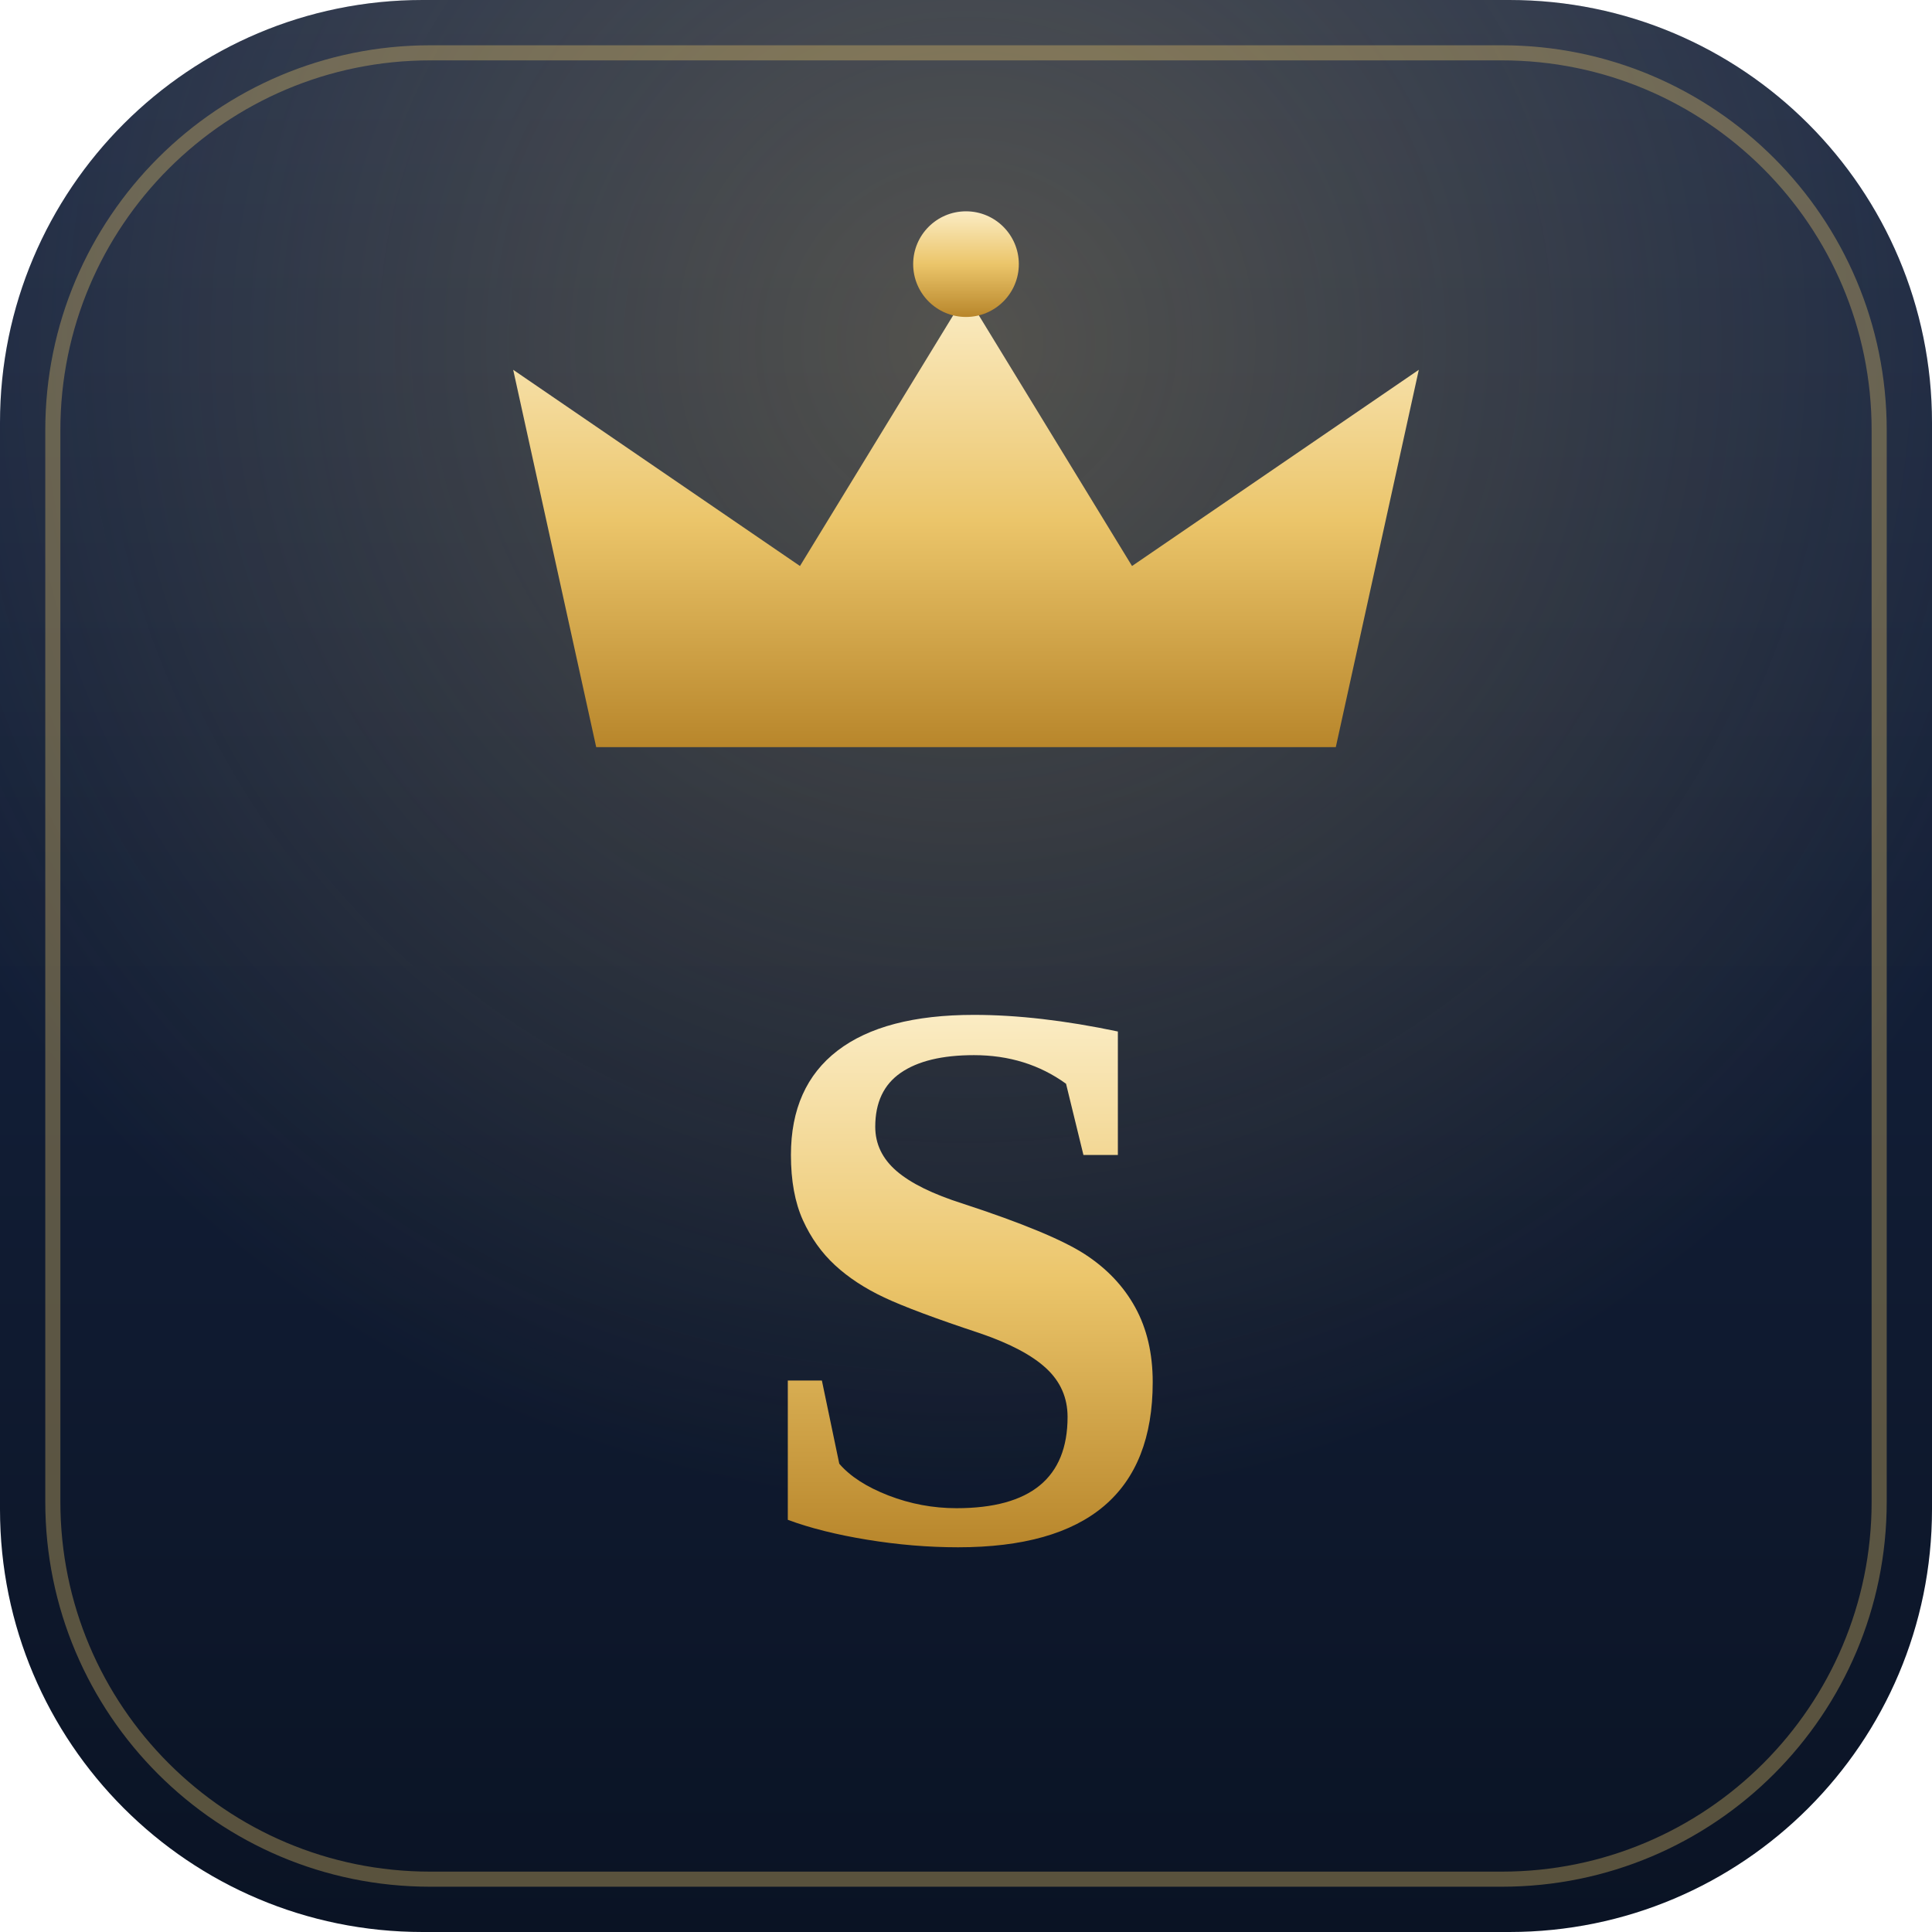
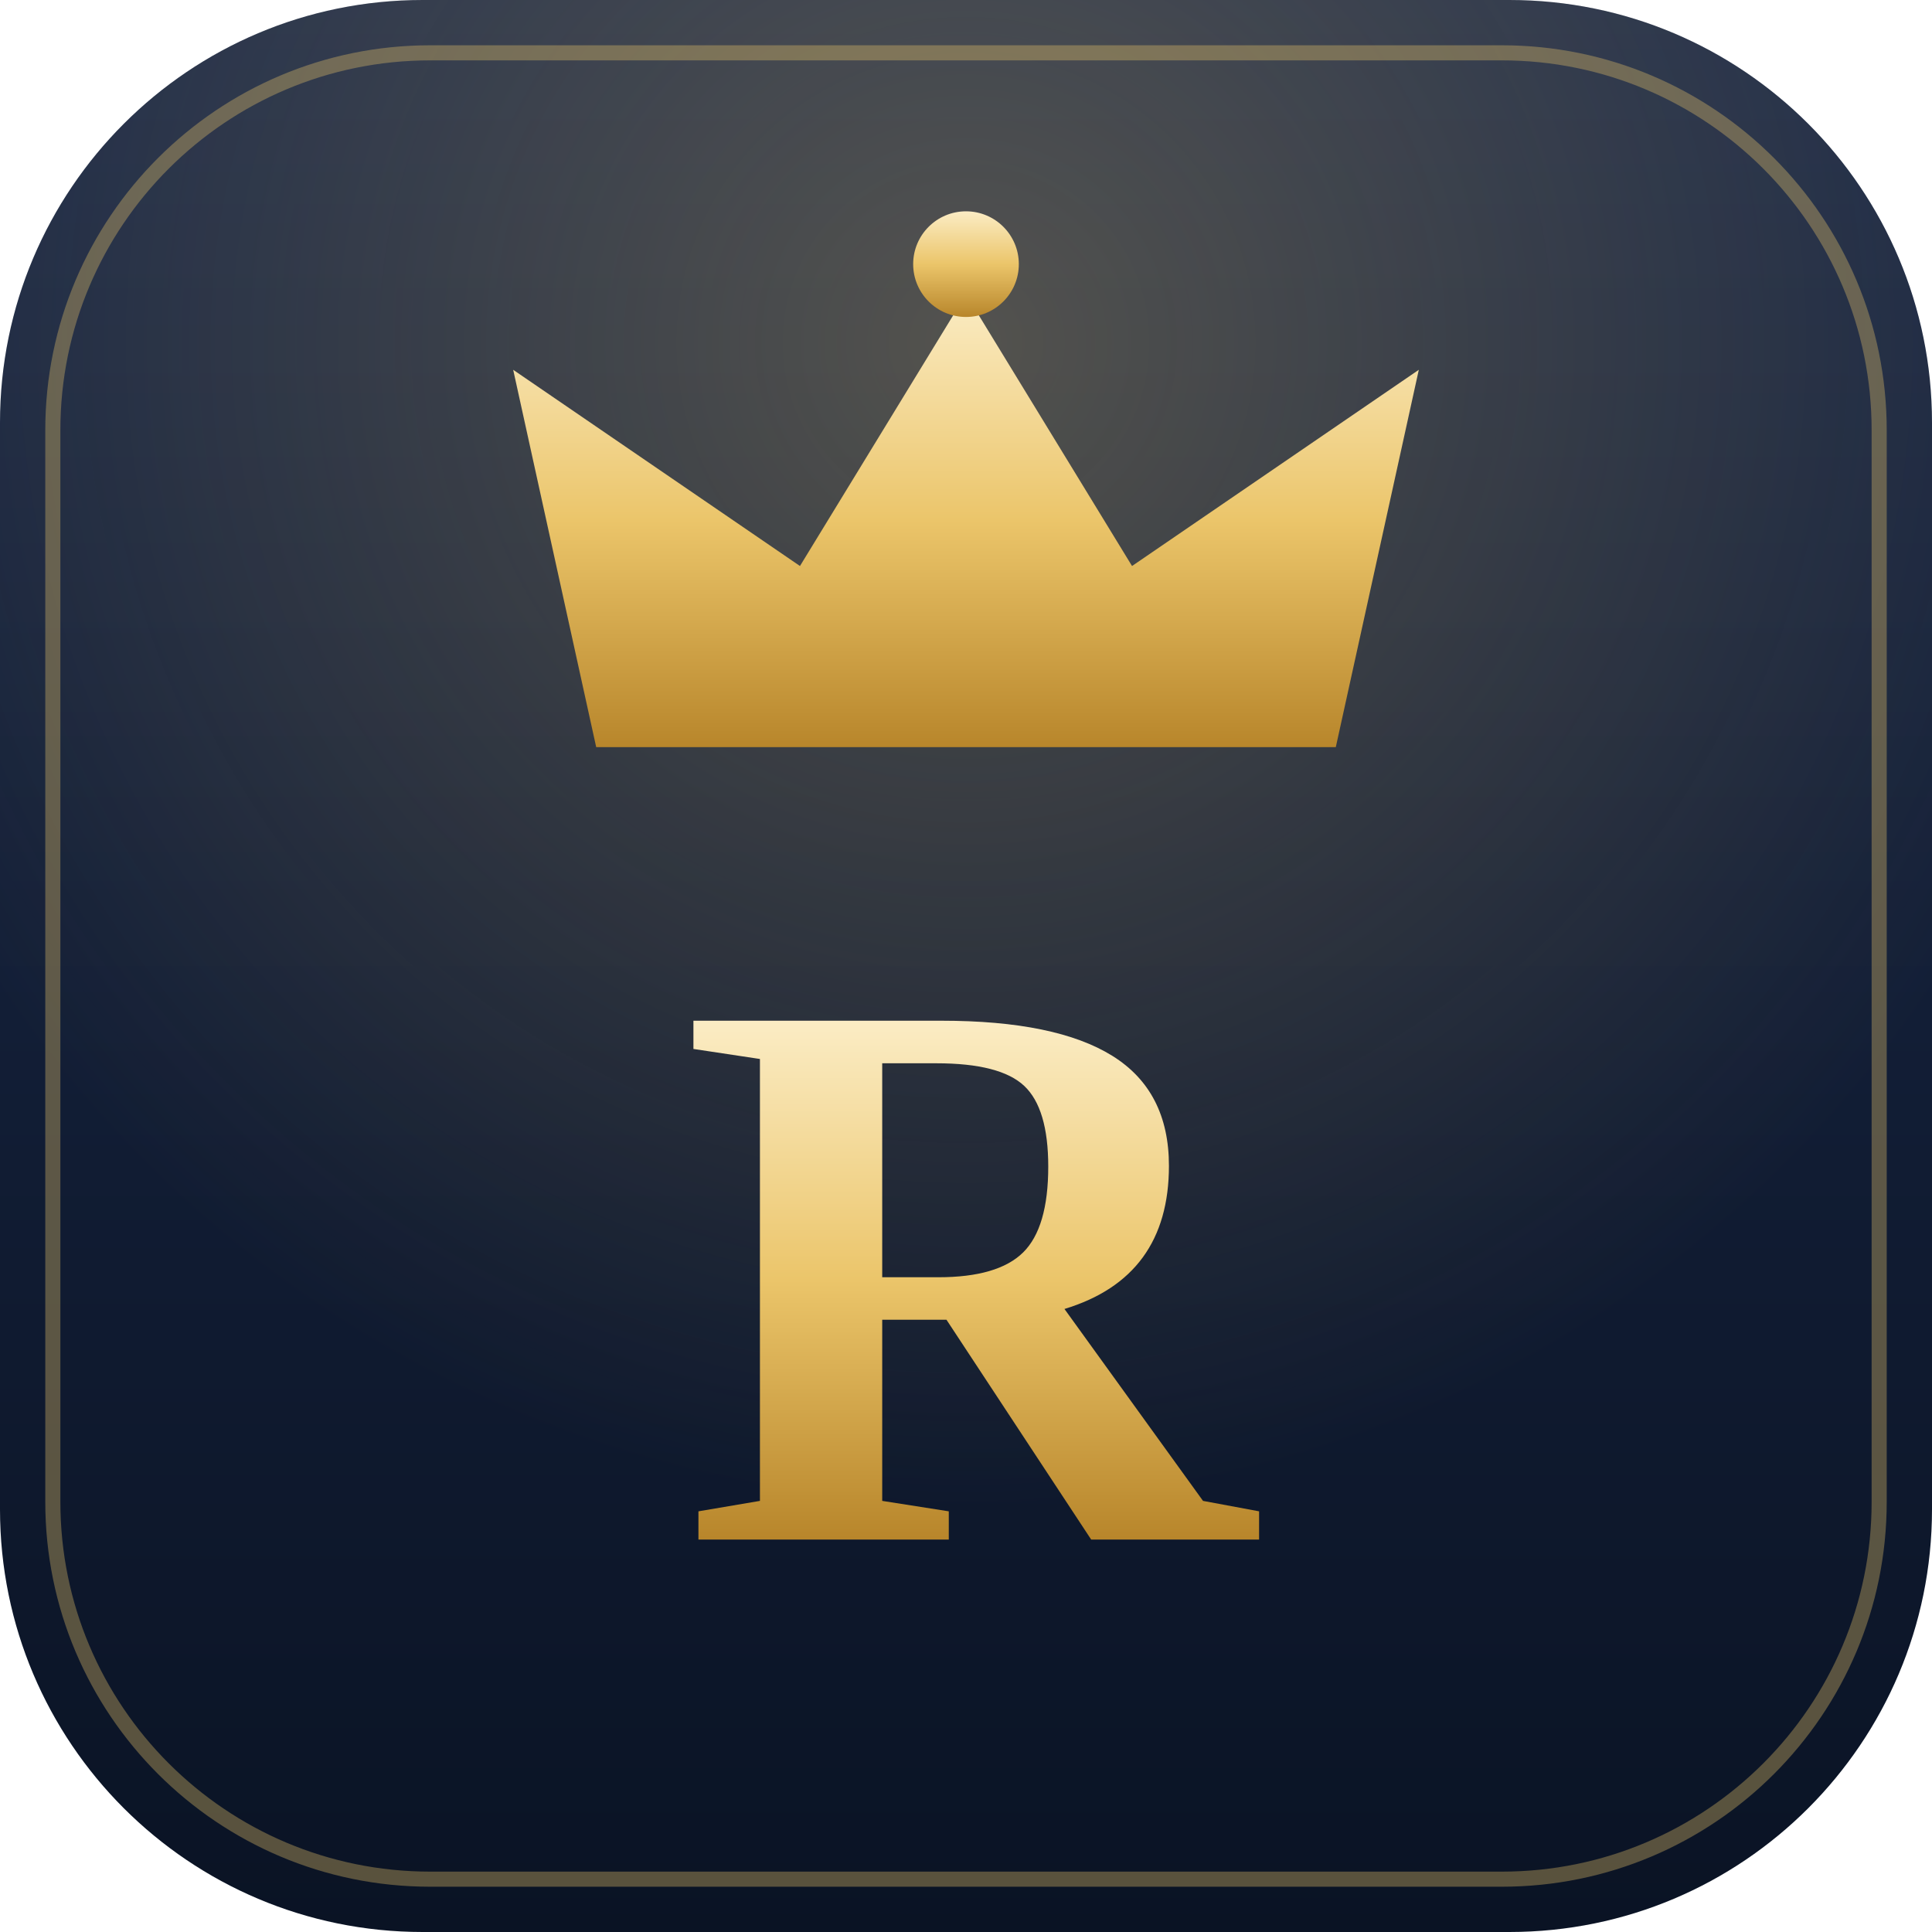
<svg xmlns="http://www.w3.org/2000/svg" viewBox="0 0 512 512">
  <defs>
    <linearGradient id="bg" x1="0" y1="0" x2="0" y2="1">
      <stop offset="0" stop-color="#1b2a4a" />
      <stop offset="1" stop-color="#0a1324" />
    </linearGradient>
    <radialGradient id="glow" cx="0.5" cy="0.18" r="0.6">
      <stop offset="0" stop-color="#ebc56a" stop-opacity="0.28" />
      <stop offset="1" stop-color="#ebc56a" stop-opacity="0" />
    </radialGradient>
    <linearGradient id="g" x1="0" y1="0" x2="0" y2="1">
      <stop offset="0" stop-color="#fbecc4" />
      <stop offset="0.5" stop-color="#ebc56a" />
      <stop offset="1" stop-color="#b8862b" />
    </linearGradient>
  </defs>
  <rect width="512" height="512" rx="112" fill="url(#bg)" />
  <rect width="512" height="512" rx="112" fill="url(#glow)" />
  <rect x="14" y="14" width="484" height="484" rx="100" fill="none" stroke="#ebc56a" stroke-opacity="0.35" stroke-width="4" />
  <path d="M256 78l44 72 76-52-22 100H158l-22-100 76 52z" fill="url(#g)" />
  <circle cx="256" cy="70" r="14" fill="url(#g)" />
-   <text x="256" y="408" text-anchor="middle" font-size="210" font-weight="800" font-family="Georgia, 'Times New Roman', serif" fill="url(#g)">S</text>
+   <text x="256" y="408" text-anchor="middle" font-size="210" font-weight="800" font-family="Georgia, 'Times New Roman', serif" fill="url(#g)">R</text>
</svg>
